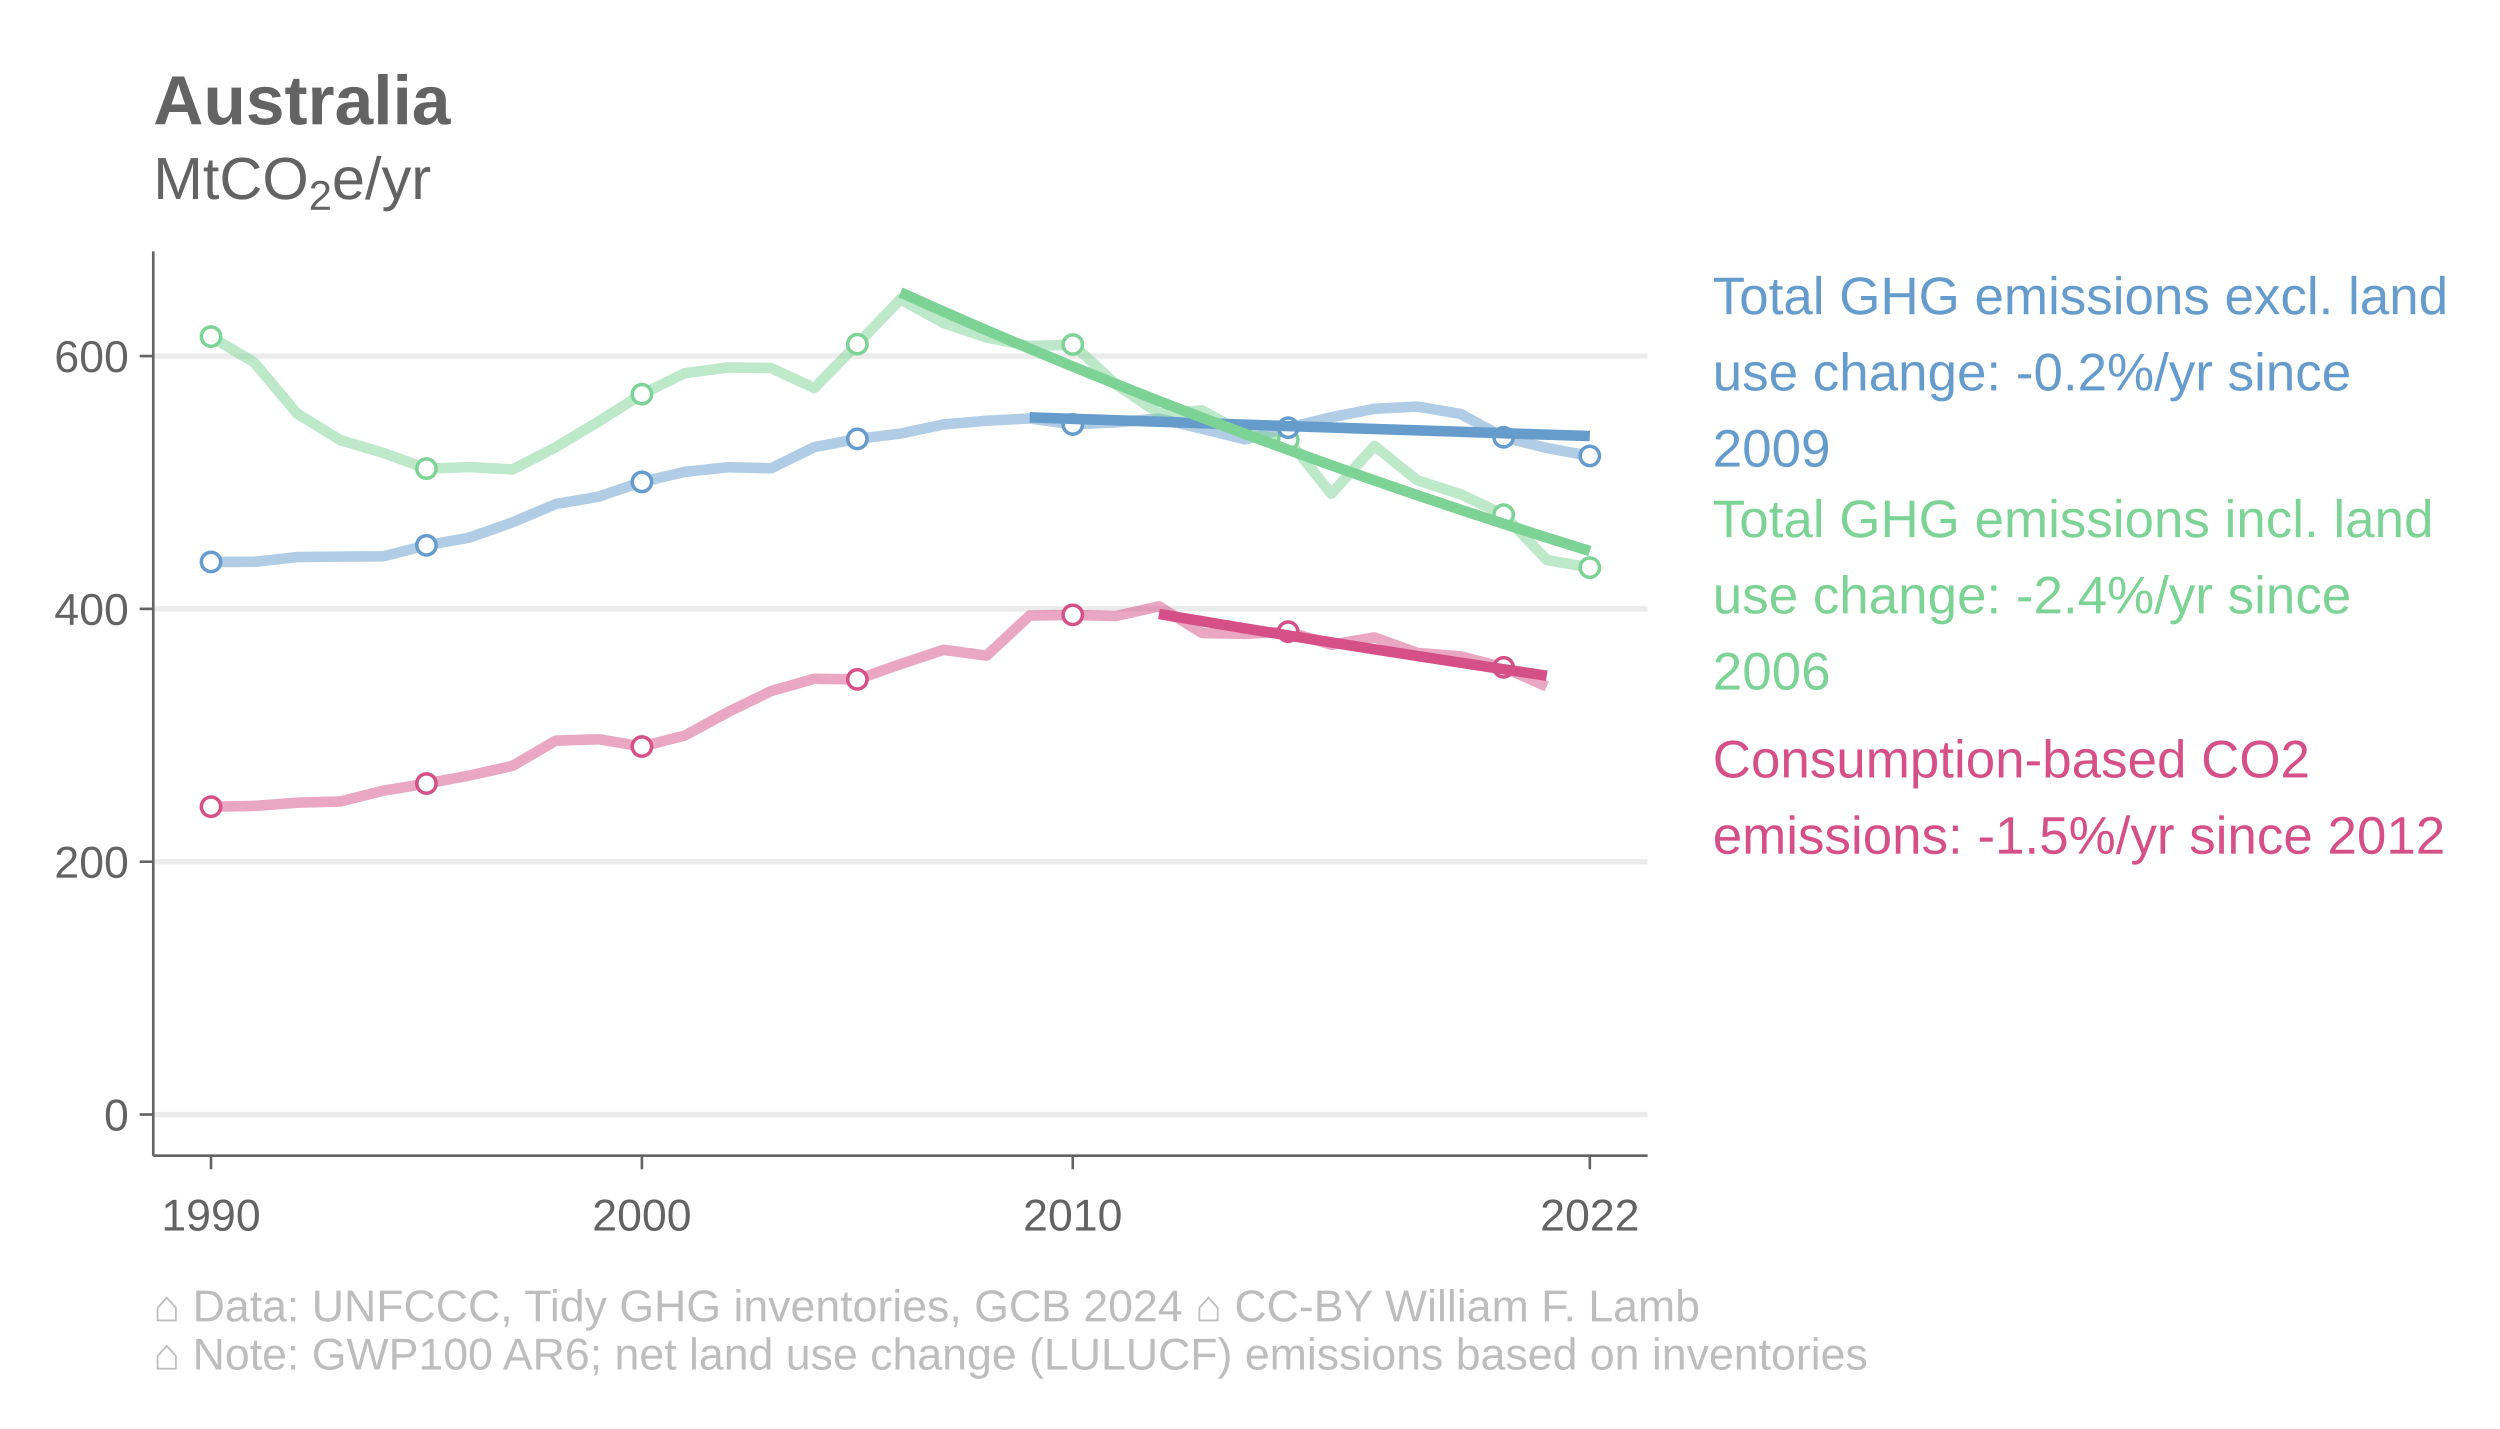
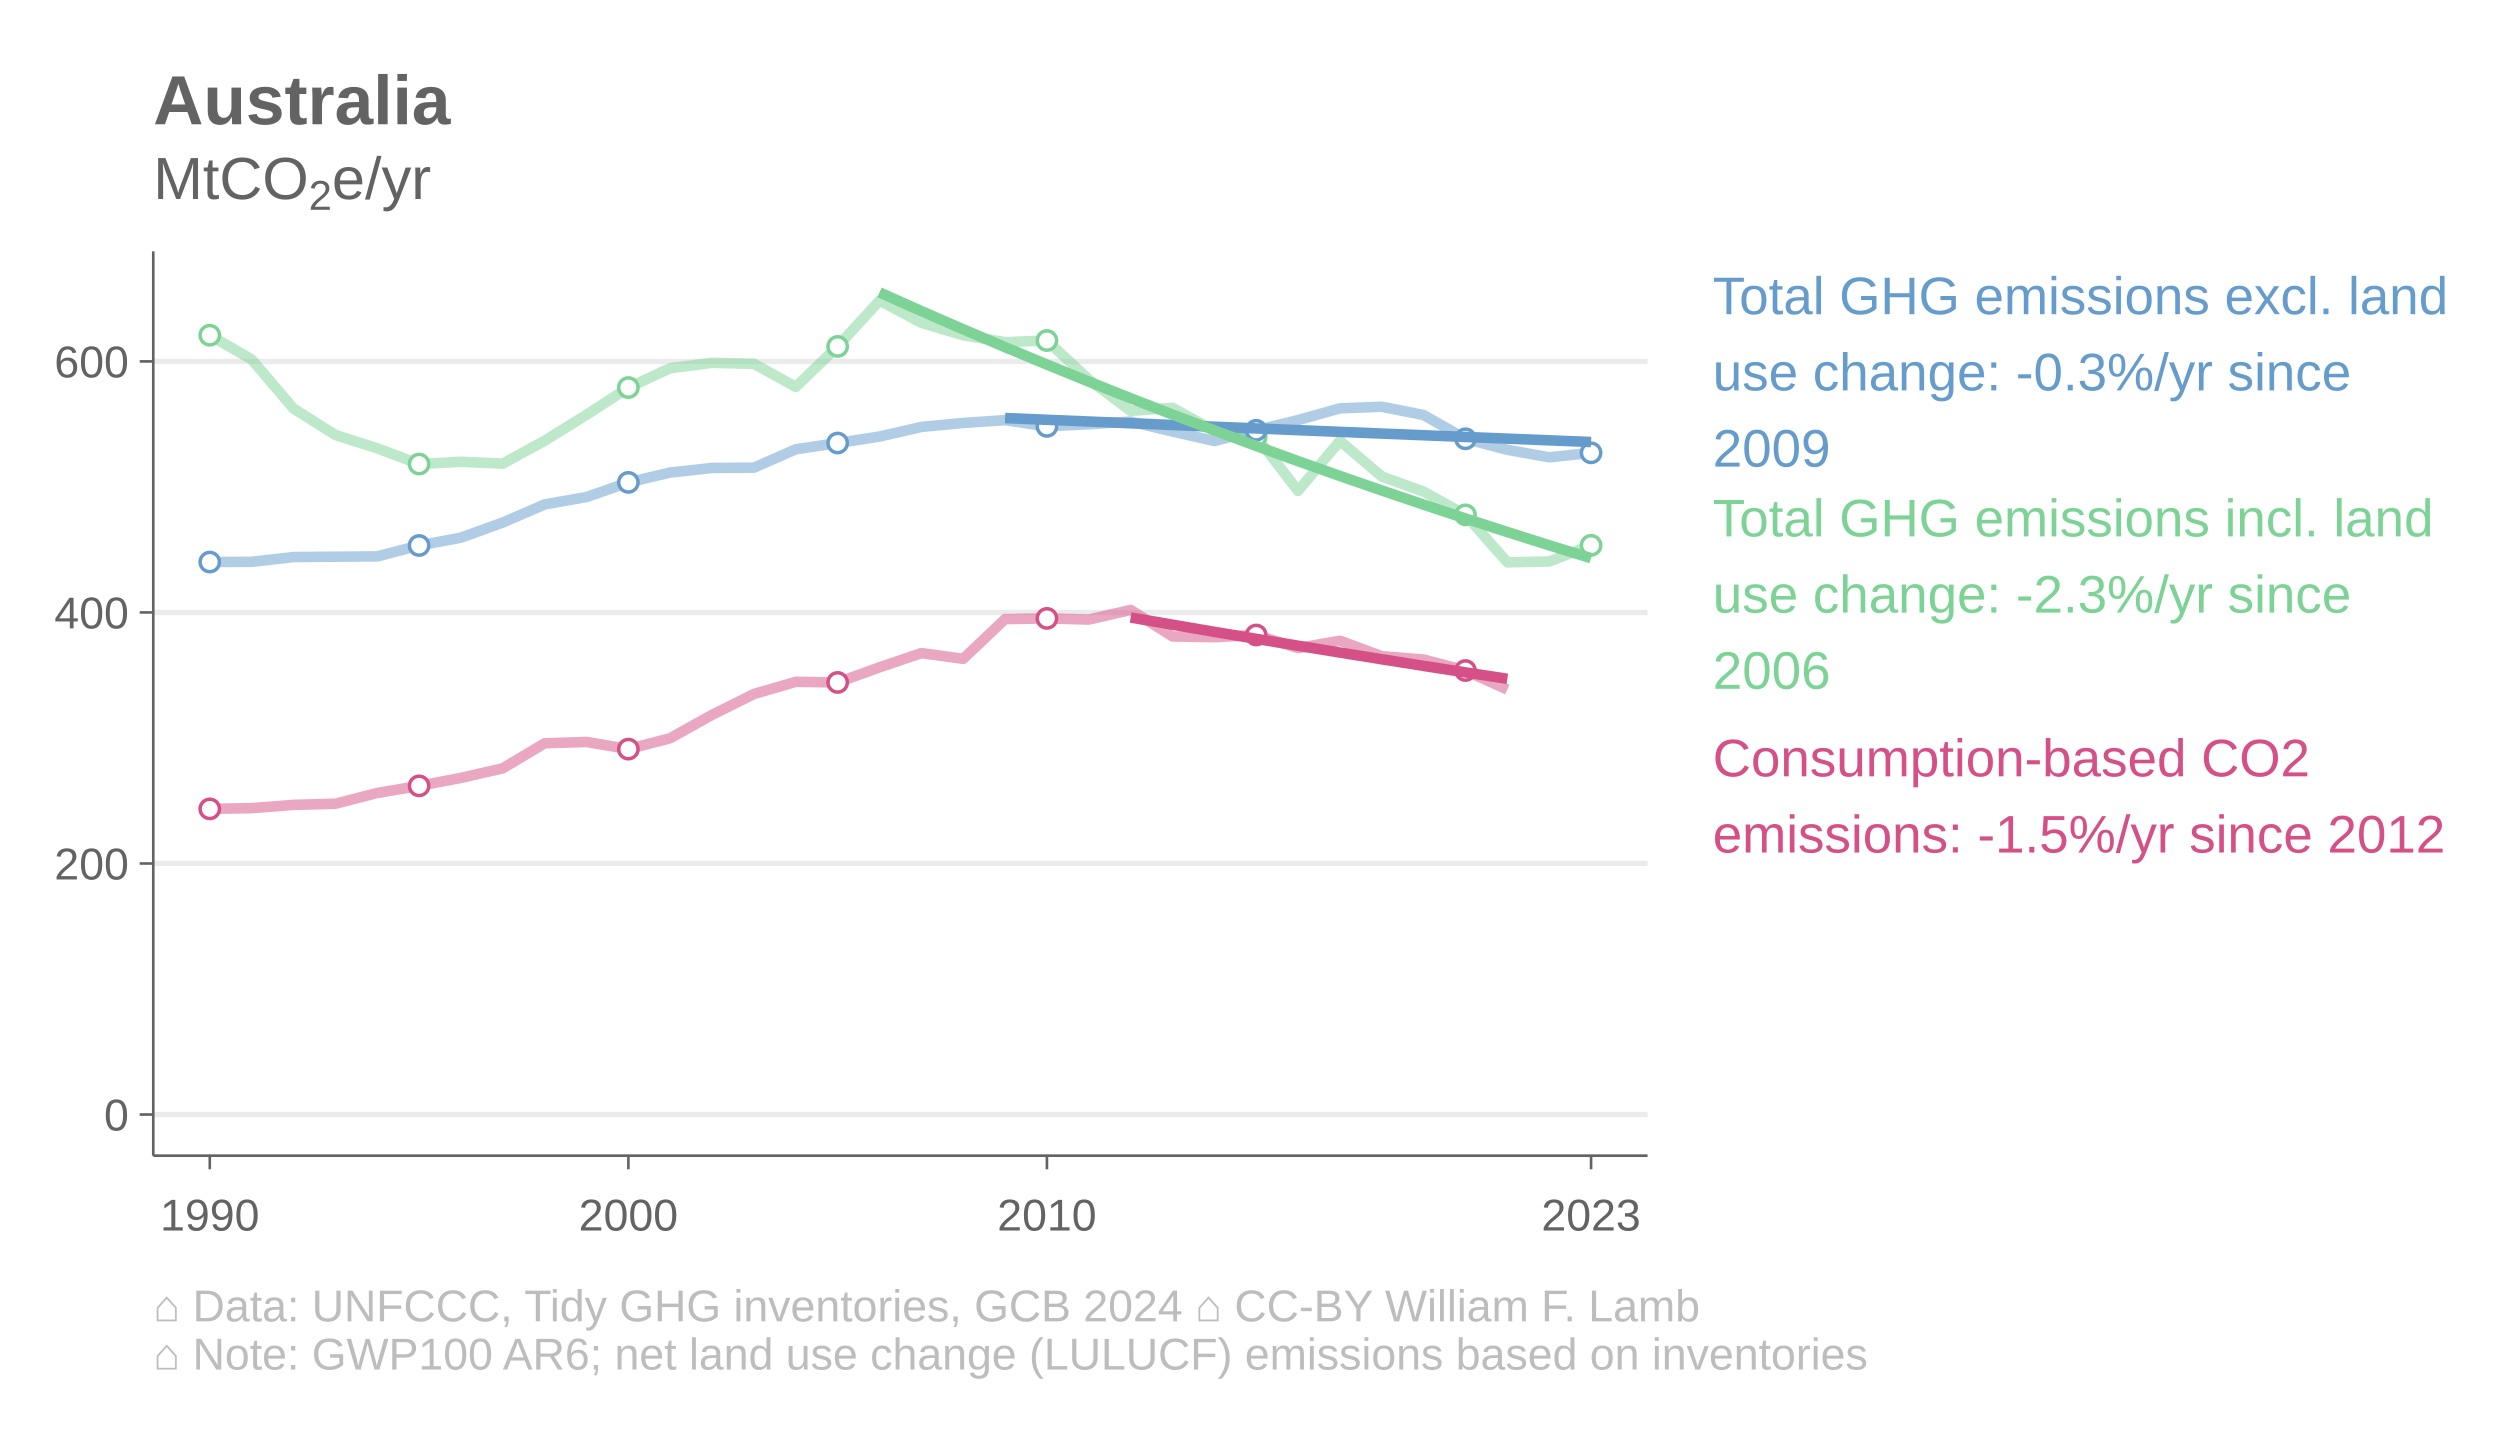
<svg xmlns="http://www.w3.org/2000/svg" class="svglite" width="504.00pt" height="288.00pt" viewBox="0 0 504.00 288.00">
  <defs>
    <style type="text/css">
    .svglite line, .svglite polyline, .svglite polygon, .svglite path, .svglite rect, .svglite circle {
      fill: none;
      stroke: #000000;
      stroke-linecap: round;
      stroke-linejoin: round;
      stroke-miterlimit: 10.00;
    }
    .svglite text {
      white-space: pre;
    }
  </style>
  </defs>
  <rect width="100%" height="100%" style="stroke: none; fill: #FFFFFF;" />
  <defs>
    <clipPath id="cpMC4wMHw1MDQuMDB8MC4wMHwyODguMDA=">
      <rect x="0.00" y="0.00" width="504.00" height="288.00" />
    </clipPath>
  </defs>
  <g clip-path="url(#cpMC4wMHw1MDQuMDB8MC4wMHwyODguMDA=)">
    <rect x="0.00" y="0.00" width="504.00" height="288.00" style="stroke-width: 1.07; stroke: #FFFFFF; fill: #FFFFFF;" />
  </g>
  <defs>
    <clipPath id="cpMzAuOTB8NDk4LjUyfDUwLjY3fDIzMi45OA==">
      <rect x="30.90" y="50.67" width="467.62" height="182.31" />
    </clipPath>
  </defs>
  <g clip-path="url(#cpMzAuOTB8NDk4LjUyfDUwLjY3fDIzMi45OA==)">
</g>
  <g clip-path="url(#cpMC4wMHw1MDQuMDB8MC4wMHwyODguMDA=)">
</g>
  <defs>
    <clipPath id="cpNS40OHwzMzcuNjN8NS40OHwyODIuNTI=">
      <rect x="5.48" y="5.48" width="332.15" height="277.04" />
    </clipPath>
  </defs>
  <g clip-path="url(#cpNS40OHwzMzcuNjN8NS40OHwyODIuNTI=)">
    <rect x="5.48" y="5.48" width="332.15" height="277.04" style="stroke-width: 1.07; stroke: #FFFFFF; fill: #FFFFFF;" />
  </g>
  <g clip-path="url(#cpMC4wMHw1MDQuMDB8MC4wMHwyODguMDA=)">
</g>
  <defs>
    <clipPath id="cpMzM3LjYzfDQ5OC41Mnw1LjQ4fDI4Mi41Mg==">
      <rect x="337.63" y="5.48" width="160.89" height="277.04" />
    </clipPath>
  </defs>
  <g clip-path="url(#cpMzM3LjYzfDQ5OC41Mnw1LjQ4fDI4Mi41Mg==)">
    <rect x="337.63" y="5.48" width="160.89" height="277.04" style="stroke-width: 1.07; stroke: #FFFFFF; fill: #FFFFFF;" />
  </g>
  <g clip-path="url(#cpMC4wMHw1MDQuMDB8MC4wMHwyODguMDA=)">
</g>
  <defs>
    <clipPath id="cpMzAuOTB8MzMyLjE1fDUwLjY3fDIzMi45OA==">
      <rect x="30.90" y="50.67" width="301.25" height="182.31" />
    </clipPath>
  </defs>
  <g clip-path="url(#cpMzAuOTB8MzMyLjE1fDUwLjY3fDIzMi45OA==)">
    <polyline points="30.90,224.69 332.15,224.69 " style="stroke-width: 1.07; stroke: #EBEBEB; stroke-linecap: butt;" />
-     <polyline points="30.90,173.72 332.15,173.72 " style="stroke-width: 1.07; stroke: #EBEBEB; stroke-linecap: butt;" />
-     <polyline points="30.90,122.75 332.15,122.75 " style="stroke-width: 1.07; stroke: #EBEBEB; stroke-linecap: butt;" />
-     <polyline points="30.90,71.78 332.15,71.78 " style="stroke-width: 1.07; stroke: #EBEBEB; stroke-linecap: butt;" />
-     <polyline points="42.54,113.29 51.23,113.27 59.92,112.30 68.60,112.21 77.29,112.15 85.97,109.94 94.66,108.37 103.35,105.29 112.03,101.61 120.72,100.11 129.41,97.15 138.09,95.12 146.78,94.20 155.47,94.40 164.15,90.14 172.84,88.48 181.53,87.41 190.21,85.57 198.90,84.82 207.58,84.36 216.27,85.58 224.96,85.15 233.64,84.37 242.33,86.43 251.02,88.58 259.70,86.22 268.39,84.12 277.08,82.41 285.76,81.97 294.45,83.45 303.13,88.15 311.82,90.32 320.51,91.92 " style="stroke-width: 2.13; stroke: #659CCC; stroke-opacity: 0.50; stroke-linecap: butt;" />
-     <polyline points="42.54,67.86 51.23,73.06 59.92,83.38 68.60,88.73 77.29,91.31 85.97,94.47 94.66,94.17 103.35,94.64 112.03,90.15 120.72,84.95 129.41,79.47 138.09,75.23 146.78,74.08 155.47,74.20 164.15,78.23 172.84,69.38 181.53,60.33 190.21,65.13 198.90,68.05 207.58,69.78 216.27,69.45 224.96,77.49 233.64,83.34 242.33,82.72 251.02,87.50 259.70,88.68 268.39,99.54 277.08,89.90 285.76,96.84 294.45,99.64 303.13,103.75 311.82,112.88 320.51,114.44 " style="stroke-width: 2.13; stroke: #7DD396; stroke-opacity: 0.50; stroke-linecap: butt;" />
-     <polyline points="42.54,162.63 51.23,162.48 59.92,161.82 68.60,161.58 77.29,159.40 85.97,157.96 94.66,156.34 103.35,154.39 112.03,149.31 120.72,149.04 129.41,150.50 138.09,148.28 146.78,143.54 155.47,139.31 164.15,136.84 172.84,136.96 181.53,133.89 190.21,131.01 198.90,132.17 207.58,124.10 216.27,123.96 224.96,124.20 233.64,122.24 242.33,127.62 251.02,127.78 259.70,127.34 268.39,129.98 277.08,128.50 285.76,131.63 294.45,132.32 303.13,134.54 311.82,138.41 " style="stroke-width: 2.13; stroke: #D45087; stroke-opacity: 0.50; stroke-linecap: butt;" />
-     <circle cx="42.54" cy="67.86" r="1.95" style="stroke-width: 0.71; stroke: #7DD396; fill: #FFFFFF;" />
-     <circle cx="85.97" cy="94.47" r="1.95" style="stroke-width: 0.71; stroke: #7DD396; fill: #FFFFFF;" />
-     <circle cx="129.41" cy="79.47" r="1.95" style="stroke-width: 0.71; stroke: #7DD396; fill: #FFFFFF;" />
-     <circle cx="172.84" cy="69.38" r="1.95" style="stroke-width: 0.71; stroke: #7DD396; fill: #FFFFFF;" />
-     <circle cx="216.27" cy="69.45" r="1.95" style="stroke-width: 0.71; stroke: #7DD396; fill: #FFFFFF;" />
-     <circle cx="259.70" cy="88.68" r="1.95" style="stroke-width: 0.71; stroke: #7DD396; fill: #FFFFFF;" />
-     <circle cx="303.13" cy="103.75" r="1.95" style="stroke-width: 0.71; stroke: #7DD396; fill: #FFFFFF;" />
-     <circle cx="320.51" cy="114.44" r="1.95" style="stroke-width: 0.71; stroke: #7DD396; fill: #FFFFFF;" />
-     <circle cx="42.54" cy="113.29" r="1.95" style="stroke-width: 0.71; stroke: #659CCC; fill: #FFFFFF;" />
-     <circle cx="85.97" cy="109.94" r="1.95" style="stroke-width: 0.71; stroke: #659CCC; fill: #FFFFFF;" />
-     <circle cx="129.41" cy="97.15" r="1.95" style="stroke-width: 0.71; stroke: #659CCC; fill: #FFFFFF;" />
-     <circle cx="172.84" cy="88.48" r="1.95" style="stroke-width: 0.71; stroke: #659CCC; fill: #FFFFFF;" />
-     <circle cx="216.27" cy="85.58" r="1.95" style="stroke-width: 0.71; stroke: #659CCC; fill: #FFFFFF;" />
-     <circle cx="259.70" cy="86.22" r="1.95" style="stroke-width: 0.71; stroke: #659CCC; fill: #FFFFFF;" />
-     <circle cx="303.13" cy="88.15" r="1.95" style="stroke-width: 0.71; stroke: #659CCC; fill: #FFFFFF;" />
-     <circle cx="320.51" cy="91.92" r="1.95" style="stroke-width: 0.71; stroke: #659CCC; fill: #FFFFFF;" />
-     <circle cx="42.54" cy="162.63" r="1.95" style="stroke-width: 0.71; stroke: #D45087; fill: #FFFFFF;" />
-     <circle cx="85.97" cy="157.96" r="1.95" style="stroke-width: 0.71; stroke: #D45087; fill: #FFFFFF;" />
-     <circle cx="129.41" cy="150.50" r="1.95" style="stroke-width: 0.71; stroke: #D45087; fill: #FFFFFF;" />
-     <circle cx="172.84" cy="136.96" r="1.95" style="stroke-width: 0.71; stroke: #D45087; fill: #FFFFFF;" />
-     <circle cx="216.27" cy="123.96" r="1.95" style="stroke-width: 0.71; stroke: #D45087; fill: #FFFFFF;" />
-     <circle cx="259.70" cy="127.34" r="1.95" style="stroke-width: 0.71; stroke: #D45087; fill: #FFFFFF;" />
-     <circle cx="303.13" cy="134.54" r="1.95" style="stroke-width: 0.71; stroke: #D45087; fill: #FFFFFF;" />
-     <polyline points="207.58,84.14 216.27,84.44 224.96,84.73 233.64,85.02 242.33,85.31 251.02,85.61 259.70,85.90 268.39,86.19 277.08,86.48 285.76,86.76 294.45,87.05 303.13,87.34 311.82,87.63 320.51,87.91 " style="stroke-width: 2.13; stroke: #659CCC; stroke-linecap: butt;" />
-     <polyline points="181.53,58.95 190.21,62.82 198.90,66.60 207.58,70.29 216.27,73.89 224.96,77.41 233.64,80.85 242.33,84.20 251.02,87.48 259.70,90.68 268.39,93.81 277.08,96.86 285.76,99.85 294.45,102.76 303.13,105.60 311.82,108.38 320.51,111.10 " style="stroke-width: 2.13; stroke: #7DD396; stroke-linecap: butt;" />
-     <polyline points="233.64,123.78 242.33,125.24 251.02,126.69 259.70,128.11 268.39,129.51 277.08,130.90 285.76,132.26 294.45,133.60 303.13,134.93 311.82,136.23 " style="stroke-width: 2.13; stroke: #D45087; stroke-linecap: butt;" />
+     <polyline points="30.90,174.08 332.15,174.08 " style="stroke-width: 1.07; stroke: #EBEBEB; stroke-linecap: butt;" />
+     <polyline points="30.90,123.47 332.15,123.47 " style="stroke-width: 1.07; stroke: #EBEBEB; stroke-linecap: butt;" />
+     <polyline points="30.90,72.86 332.15,72.86 " style="stroke-width: 1.07; stroke: #EBEBEB; stroke-linecap: butt;" />
+     <polyline points="42.29,113.31 50.73,113.26 59.17,112.30 67.61,112.23 76.05,112.17 84.49,109.97 92.92,108.39 101.36,105.34 109.80,101.69 118.24,100.20 126.68,97.25 135.11,95.26 143.55,94.34 151.99,94.28 160.43,90.58 168.87,89.31 177.31,88.01 185.74,86.07 194.18,85.27 202.62,84.70 211.06,85.96 219.50,85.53 227.94,84.99 236.37,86.99 244.81,88.91 253.25,86.75 261.69,84.69 270.13,82.32 278.56,82.00 287.00,83.67 295.44,88.46 303.88,90.68 312.32,92.19 320.76,91.29 " style="stroke-width: 2.13; stroke: #659CCC; stroke-opacity: 0.50; stroke-linecap: butt;" />
+     <polyline points="42.29,67.58 50.73,72.46 59.17,82.36 67.61,87.69 76.05,90.38 84.49,93.55 92.92,93.09 101.36,93.47 109.80,88.85 118.24,83.62 126.68,78.13 135.11,74.23 143.55,73.15 151.99,73.34 160.43,78.00 168.87,69.84 177.31,60.60 185.74,65.07 194.18,67.60 202.62,68.98 211.06,68.65 219.50,76.51 227.94,82.83 236.37,82.22 244.81,86.84 253.25,88.01 261.69,98.96 270.13,88.87 278.56,96.06 287.00,99.11 295.44,103.80 303.88,113.37 312.32,113.19 320.76,109.94 " style="stroke-width: 2.13; stroke: #7DD396; stroke-opacity: 0.50; stroke-linecap: butt;" />
+     <polyline points="42.29,163.07 50.73,162.92 59.17,162.26 67.61,162.03 76.05,159.86 84.49,158.43 92.92,156.82 101.36,154.89 109.80,149.84 118.24,149.58 126.68,151.02 135.11,148.82 143.55,144.11 151.99,139.91 160.43,137.45 168.87,137.58 177.31,134.53 185.74,131.67 194.18,132.82 202.62,124.81 211.06,124.67 219.50,124.90 227.94,122.96 236.37,128.30 244.81,128.46 253.25,128.02 261.69,130.65 270.13,129.17 278.56,132.29 287.00,132.97 295.44,135.18 303.88,139.02 " style="stroke-width: 2.13; stroke: #D45087; stroke-opacity: 0.50; stroke-linecap: butt;" />
+     <circle cx="42.29" cy="67.58" r="1.95" style="stroke-width: 0.71; stroke: #7DD396; fill: #FFFFFF;" />
+     <circle cx="84.49" cy="93.55" r="1.95" style="stroke-width: 0.71; stroke: #7DD396; fill: #FFFFFF;" />
+     <circle cx="126.68" cy="78.13" r="1.95" style="stroke-width: 0.71; stroke: #7DD396; fill: #FFFFFF;" />
+     <circle cx="168.87" cy="69.84" r="1.95" style="stroke-width: 0.71; stroke: #7DD396; fill: #FFFFFF;" />
+     <circle cx="211.06" cy="68.65" r="1.95" style="stroke-width: 0.71; stroke: #7DD396; fill: #FFFFFF;" />
+     <circle cx="253.25" cy="88.01" r="1.95" style="stroke-width: 0.71; stroke: #7DD396; fill: #FFFFFF;" />
+     <circle cx="295.44" cy="103.80" r="1.95" style="stroke-width: 0.71; stroke: #7DD396; fill: #FFFFFF;" />
+     <circle cx="320.76" cy="109.94" r="1.95" style="stroke-width: 0.71; stroke: #7DD396; fill: #FFFFFF;" />
+     <circle cx="42.29" cy="113.31" r="1.95" style="stroke-width: 0.71; stroke: #659CCC; fill: #FFFFFF;" />
+     <circle cx="84.49" cy="109.97" r="1.95" style="stroke-width: 0.71; stroke: #659CCC; fill: #FFFFFF;" />
+     <circle cx="126.68" cy="97.25" r="1.95" style="stroke-width: 0.71; stroke: #659CCC; fill: #FFFFFF;" />
+     <circle cx="168.87" cy="89.31" r="1.95" style="stroke-width: 0.71; stroke: #659CCC; fill: #FFFFFF;" />
+     <circle cx="211.06" cy="85.96" r="1.95" style="stroke-width: 0.71; stroke: #659CCC; fill: #FFFFFF;" />
+     <circle cx="253.25" cy="86.75" r="1.95" style="stroke-width: 0.71; stroke: #659CCC; fill: #FFFFFF;" />
+     <circle cx="295.44" cy="88.46" r="1.95" style="stroke-width: 0.71; stroke: #659CCC; fill: #FFFFFF;" />
+     <circle cx="320.76" cy="91.29" r="1.95" style="stroke-width: 0.71; stroke: #659CCC; fill: #FFFFFF;" />
+     <circle cx="42.29" cy="163.07" r="1.95" style="stroke-width: 0.71; stroke: #D45087; fill: #FFFFFF;" />
+     <circle cx="84.49" cy="158.43" r="1.95" style="stroke-width: 0.71; stroke: #D45087; fill: #FFFFFF;" />
+     <circle cx="126.68" cy="151.02" r="1.95" style="stroke-width: 0.71; stroke: #D45087; fill: #FFFFFF;" />
+     <circle cx="168.87" cy="137.58" r="1.95" style="stroke-width: 0.71; stroke: #D45087; fill: #FFFFFF;" />
+     <circle cx="211.06" cy="124.67" r="1.95" style="stroke-width: 0.71; stroke: #D45087; fill: #FFFFFF;" />
+     <circle cx="253.25" cy="128.02" r="1.95" style="stroke-width: 0.71; stroke: #D45087; fill: #FFFFFF;" />
+     <circle cx="295.44" cy="135.18" r="1.95" style="stroke-width: 0.71; stroke: #D45087; fill: #FFFFFF;" />
+     <polyline points="202.62,84.28 211.06,84.63 219.50,84.98 227.94,85.33 236.37,85.68 244.81,86.03 253.25,86.37 261.69,86.72 270.13,87.06 278.56,87.41 287.00,87.75 295.44,88.09 303.88,88.43 312.32,88.77 320.76,89.11 " style="stroke-width: 2.13; stroke: #659CCC; stroke-linecap: butt;" />
+     <polyline points="177.31,58.95 185.74,62.72 194.18,66.39 202.62,69.99 211.06,73.50 219.50,76.94 227.94,80.29 236.37,83.57 244.81,86.77 253.25,89.91 261.69,92.97 270.13,95.96 278.56,98.88 287.00,101.74 295.44,104.53 303.88,107.26 312.32,109.93 320.76,112.53 " style="stroke-width: 2.13; stroke: #7DD396; stroke-linecap: butt;" />
+     <polyline points="227.94,124.49 236.37,125.94 244.81,127.38 253.25,128.79 261.69,130.18 270.13,131.56 278.56,132.91 287.00,134.25 295.44,135.56 303.88,136.85 " style="stroke-width: 2.13; stroke: #D45087; stroke-linecap: butt;" />
  </g>
  <g clip-path="url(#cpMC4wMHw1MDQuMDB8MC4wMHwyODguMDA=)">
    <polyline points="30.90,232.98 30.90,50.67 " style="stroke-width: 0.53; stroke: #636363; stroke-linecap: butt;" />
    <text x="25.97" y="227.91" text-anchor="end" style="font-size: 9.00px;fill: #636363; font-family: &quot;Arial&quot;;" textLength="5.00px" lengthAdjust="spacingAndGlyphs">0</text>
-     <text x="25.97" y="176.94" text-anchor="end" style="font-size: 9.00px;fill: #636363; font-family: &quot;Arial&quot;;" textLength="15.01px" lengthAdjust="spacingAndGlyphs">200</text>
-     <text x="25.97" y="125.97" text-anchor="end" style="font-size: 9.00px;fill: #636363; font-family: &quot;Arial&quot;;" textLength="15.01px" lengthAdjust="spacingAndGlyphs">400</text>
-     <text x="25.97" y="75.00" text-anchor="end" style="font-size: 9.00px;fill: #636363; font-family: &quot;Arial&quot;;" textLength="15.01px" lengthAdjust="spacingAndGlyphs">600</text>
+     <text x="25.97" y="177.30" text-anchor="end" style="font-size: 9.00px;fill: #636363; font-family: &quot;Arial&quot;;" textLength="15.01px" lengthAdjust="spacingAndGlyphs">200</text>
+     <text x="25.97" y="126.69" text-anchor="end" style="font-size: 9.00px;fill: #636363; font-family: &quot;Arial&quot;;" textLength="15.01px" lengthAdjust="spacingAndGlyphs">400</text>
+     <text x="25.97" y="76.08" text-anchor="end" style="font-size: 9.00px;fill: #636363; font-family: &quot;Arial&quot;;" textLength="15.01px" lengthAdjust="spacingAndGlyphs">600</text>
    <polyline points="28.16,224.69 30.90,224.69 " style="stroke-width: 0.53; stroke: #636363; stroke-linecap: butt;" />
-     <polyline points="28.16,173.72 30.90,173.72 " style="stroke-width: 0.53; stroke: #636363; stroke-linecap: butt;" />
-     <polyline points="28.16,122.75 30.90,122.75 " style="stroke-width: 0.53; stroke: #636363; stroke-linecap: butt;" />
-     <polyline points="28.16,71.78 30.90,71.78 " style="stroke-width: 0.53; stroke: #636363; stroke-linecap: butt;" />
+     <polyline points="28.16,174.08 30.90,174.08 " style="stroke-width: 0.53; stroke: #636363; stroke-linecap: butt;" />
+     <polyline points="28.16,123.47 30.90,123.47 " style="stroke-width: 0.53; stroke: #636363; stroke-linecap: butt;" />
+     <polyline points="28.16,72.86 30.90,72.86 " style="stroke-width: 0.53; stroke: #636363; stroke-linecap: butt;" />
    <polyline points="30.90,232.98 332.15,232.98 " style="stroke-width: 0.53; stroke: #636363; stroke-linecap: butt;" />
-     <polyline points="42.54,235.72 42.54,232.98 " style="stroke-width: 0.53; stroke: #636363; stroke-linecap: butt;" />
-     <polyline points="129.41,235.72 129.41,232.98 " style="stroke-width: 0.53; stroke: #636363; stroke-linecap: butt;" />
-     <polyline points="216.27,235.72 216.27,232.98 " style="stroke-width: 0.53; stroke: #636363; stroke-linecap: butt;" />
-     <polyline points="320.51,235.72 320.51,232.98 " style="stroke-width: 0.53; stroke: #636363; stroke-linecap: butt;" />
-     <text x="42.54" y="248.08" text-anchor="middle" style="font-size: 9.00px;fill: #636363; font-family: &quot;Arial&quot;;" textLength="20.02px" lengthAdjust="spacingAndGlyphs">1990</text>
-     <text x="129.41" y="248.08" text-anchor="middle" style="font-size: 9.00px;fill: #636363; font-family: &quot;Arial&quot;;" textLength="20.02px" lengthAdjust="spacingAndGlyphs">2000</text>
-     <text x="216.27" y="248.08" text-anchor="middle" style="font-size: 9.00px;fill: #636363; font-family: &quot;Arial&quot;;" textLength="20.02px" lengthAdjust="spacingAndGlyphs">2010</text>
-     <text x="320.51" y="248.08" text-anchor="middle" style="font-size: 9.00px;fill: #636363; font-family: &quot;Arial&quot;;" textLength="20.02px" lengthAdjust="spacingAndGlyphs">2022</text>
+     <polyline points="42.29,235.72 42.29,232.98 " style="stroke-width: 0.53; stroke: #636363; stroke-linecap: butt;" />
+     <polyline points="126.68,235.72 126.68,232.98 " style="stroke-width: 0.53; stroke: #636363; stroke-linecap: butt;" />
+     <polyline points="211.06,235.72 211.06,232.98 " style="stroke-width: 0.53; stroke: #636363; stroke-linecap: butt;" />
+     <polyline points="320.76,235.72 320.76,232.98 " style="stroke-width: 0.53; stroke: #636363; stroke-linecap: butt;" />
+     <text x="42.29" y="248.08" text-anchor="middle" style="font-size: 9.00px;fill: #636363; font-family: &quot;Arial&quot;;" textLength="20.02px" lengthAdjust="spacingAndGlyphs">1990</text>
+     <text x="126.68" y="248.08" text-anchor="middle" style="font-size: 9.00px;fill: #636363; font-family: &quot;Arial&quot;;" textLength="20.02px" lengthAdjust="spacingAndGlyphs">2000</text>
+     <text x="211.06" y="248.08" text-anchor="middle" style="font-size: 9.00px;fill: #636363; font-family: &quot;Arial&quot;;" textLength="20.02px" lengthAdjust="spacingAndGlyphs">2010</text>
+     <text x="320.76" y="248.08" text-anchor="middle" style="font-size: 9.00px;fill: #636363; font-family: &quot;Arial&quot;;" textLength="20.02px" lengthAdjust="spacingAndGlyphs">2023</text>
    <text x="30.90" y="40.12" style="font-size: 12.00px;fill: #636363; font-family: &quot;Arial&quot;;" textLength="31.34px" lengthAdjust="spacingAndGlyphs">MtCO</text>
    <text x="62.24" y="42.30" style="font-size: 8.40px;fill: #636363; font-family: &quot;Arial&quot;;" textLength="4.67px" lengthAdjust="spacingAndGlyphs">2</text>
    <text x="66.91" y="40.12" style="font-size: 12.00px;fill: #636363; font-family: &quot;Arial&quot;;" textLength="20.01px" lengthAdjust="spacingAndGlyphs">e/yr</text>
    <text x="30.90" y="25.05" style="font-size: 14.00px; font-weight: bold;fill: #636363; font-family: &quot;Arial&quot;;" textLength="59.89px" lengthAdjust="spacingAndGlyphs">Australia</text>
    <text x="30.90" y="266.38" style="font-size: 9.00px;fill: #BDBDBD; font-family: &quot;Arial&quot;;" textLength="321.75px" lengthAdjust="spacingAndGlyphs">⌂ Data: UNFCCC, Tidy GHG inventories, GCB 2024   ⌂ CC-BY William F. Lamb  </text>
    <text x="30.90" y="276.10" style="font-size: 9.00px;fill: #BDBDBD; font-family: &quot;Arial&quot;;" textLength="345.55px" lengthAdjust="spacingAndGlyphs">⌂ Note: GWP100 AR6; net land use change (LULUCF) emissions based on inventories</text>
  </g>
  <defs>
    <clipPath id="cpMzQwLjM3fDQ5OC41Mnw1MC42N3wyMzIuOTg=">
      <rect x="340.37" y="50.67" width="158.15" height="182.31" />
    </clipPath>
  </defs>
  <g clip-path="url(#cpMzQwLjM3fDQ5OC41Mnw1MC42N3wyMzIuOTg=)">
    <text x="345.29" y="63.34" style="font-size: 10.67px;fill: #659CCC; font-family: &quot;Arial&quot;;" textLength="148.05px" lengthAdjust="spacingAndGlyphs">Total GHG emissions excl. land</text>
-     <text x="345.29" y="78.70" style="font-size: 10.67px;fill: #659CCC; font-family: &quot;Arial&quot;;" textLength="128.52px" lengthAdjust="spacingAndGlyphs">use change: -0.2%/yr since</text>
+     <text x="345.29" y="78.70" style="font-size: 10.67px;fill: #659CCC; font-family: &quot;Arial&quot;;" textLength="128.52px" lengthAdjust="spacingAndGlyphs">use change: -0.3%/yr since</text>
    <text x="345.29" y="94.07" style="font-size: 10.67px;fill: #659CCC; font-family: &quot;Arial&quot;;" textLength="23.70px" lengthAdjust="spacingAndGlyphs">2009</text>
-     <text x="345.30" y="108.29" style="font-size: 10.67px;fill: #7DD396; font-family: &quot;Arial&quot;;" textLength="145.09px" lengthAdjust="spacingAndGlyphs">Total GHG emissions incl. land</text>
-     <text x="345.30" y="123.65" style="font-size: 10.67px;fill: #7DD396; font-family: &quot;Arial&quot;;" textLength="128.52px" lengthAdjust="spacingAndGlyphs">use change: -2.4%/yr since</text>
-     <text x="345.30" y="139.01" style="font-size: 10.67px;fill: #7DD396; font-family: &quot;Arial&quot;;" textLength="23.70px" lengthAdjust="spacingAndGlyphs">2006</text>
-     <text x="345.29" y="156.73" style="font-size: 10.67px;fill: #D45087; font-family: &quot;Arial&quot;;" textLength="120.23px" lengthAdjust="spacingAndGlyphs">Consumption-based CO2</text>
-     <text x="345.29" y="172.10" style="font-size: 10.67px;fill: #D45087; font-family: &quot;Arial&quot;;" textLength="147.46px" lengthAdjust="spacingAndGlyphs">emissions: -1.5%/yr since 2012</text>
+     <text x="345.30" y="108.14" style="font-size: 10.67px;fill: #7DD396; font-family: &quot;Arial&quot;;" textLength="145.09px" lengthAdjust="spacingAndGlyphs">Total GHG emissions incl. land</text>
+     <text x="345.30" y="123.50" style="font-size: 10.67px;fill: #7DD396; font-family: &quot;Arial&quot;;" textLength="128.52px" lengthAdjust="spacingAndGlyphs">use change: -2.3%/yr since</text>
+     <text x="345.30" y="138.86" style="font-size: 10.67px;fill: #7DD396; font-family: &quot;Arial&quot;;" textLength="23.70px" lengthAdjust="spacingAndGlyphs">2006</text>
+     <text x="345.29" y="156.51" style="font-size: 10.67px;fill: #D45087; font-family: &quot;Arial&quot;;" textLength="120.23px" lengthAdjust="spacingAndGlyphs">Consumption-based CO2</text>
+     <text x="345.29" y="171.87" style="font-size: 10.67px;fill: #D45087; font-family: &quot;Arial&quot;;" textLength="147.46px" lengthAdjust="spacingAndGlyphs">emissions: -1.5%/yr since 2012</text>
  </g>
  <g clip-path="url(#cpMC4wMHw1MDQuMDB8MC4wMHwyODguMDA=)">
</g>
</svg>
